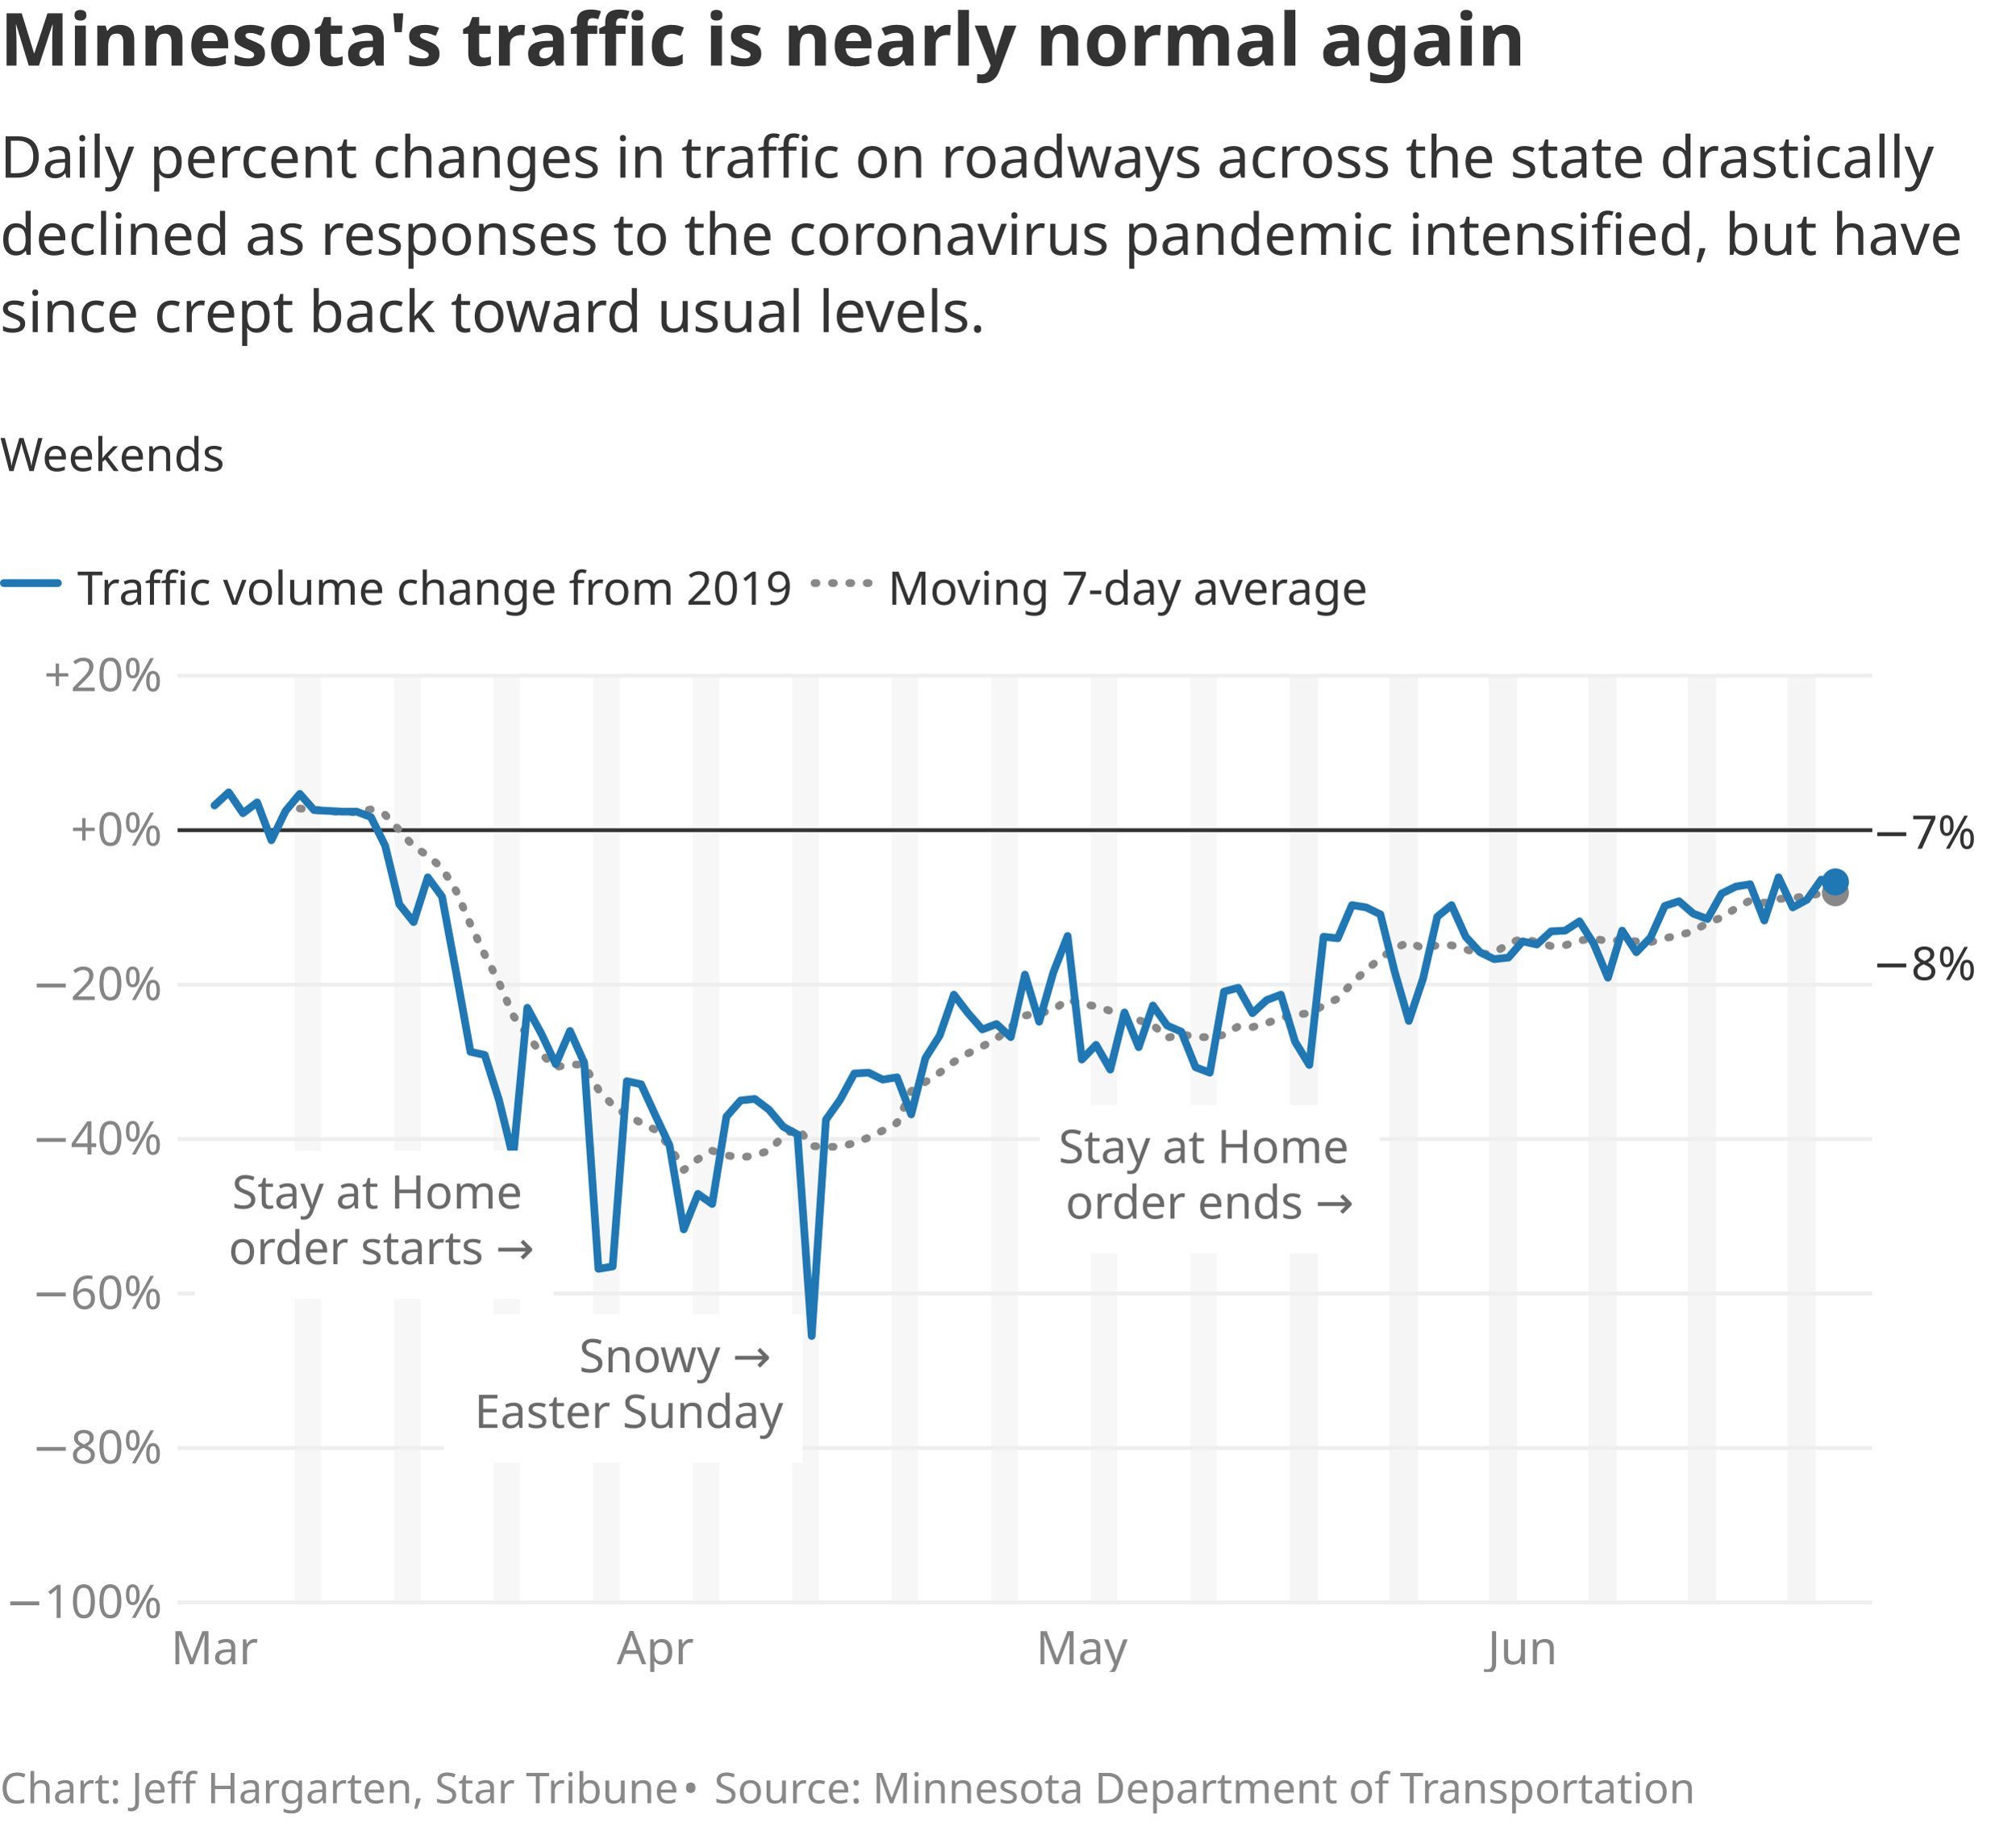
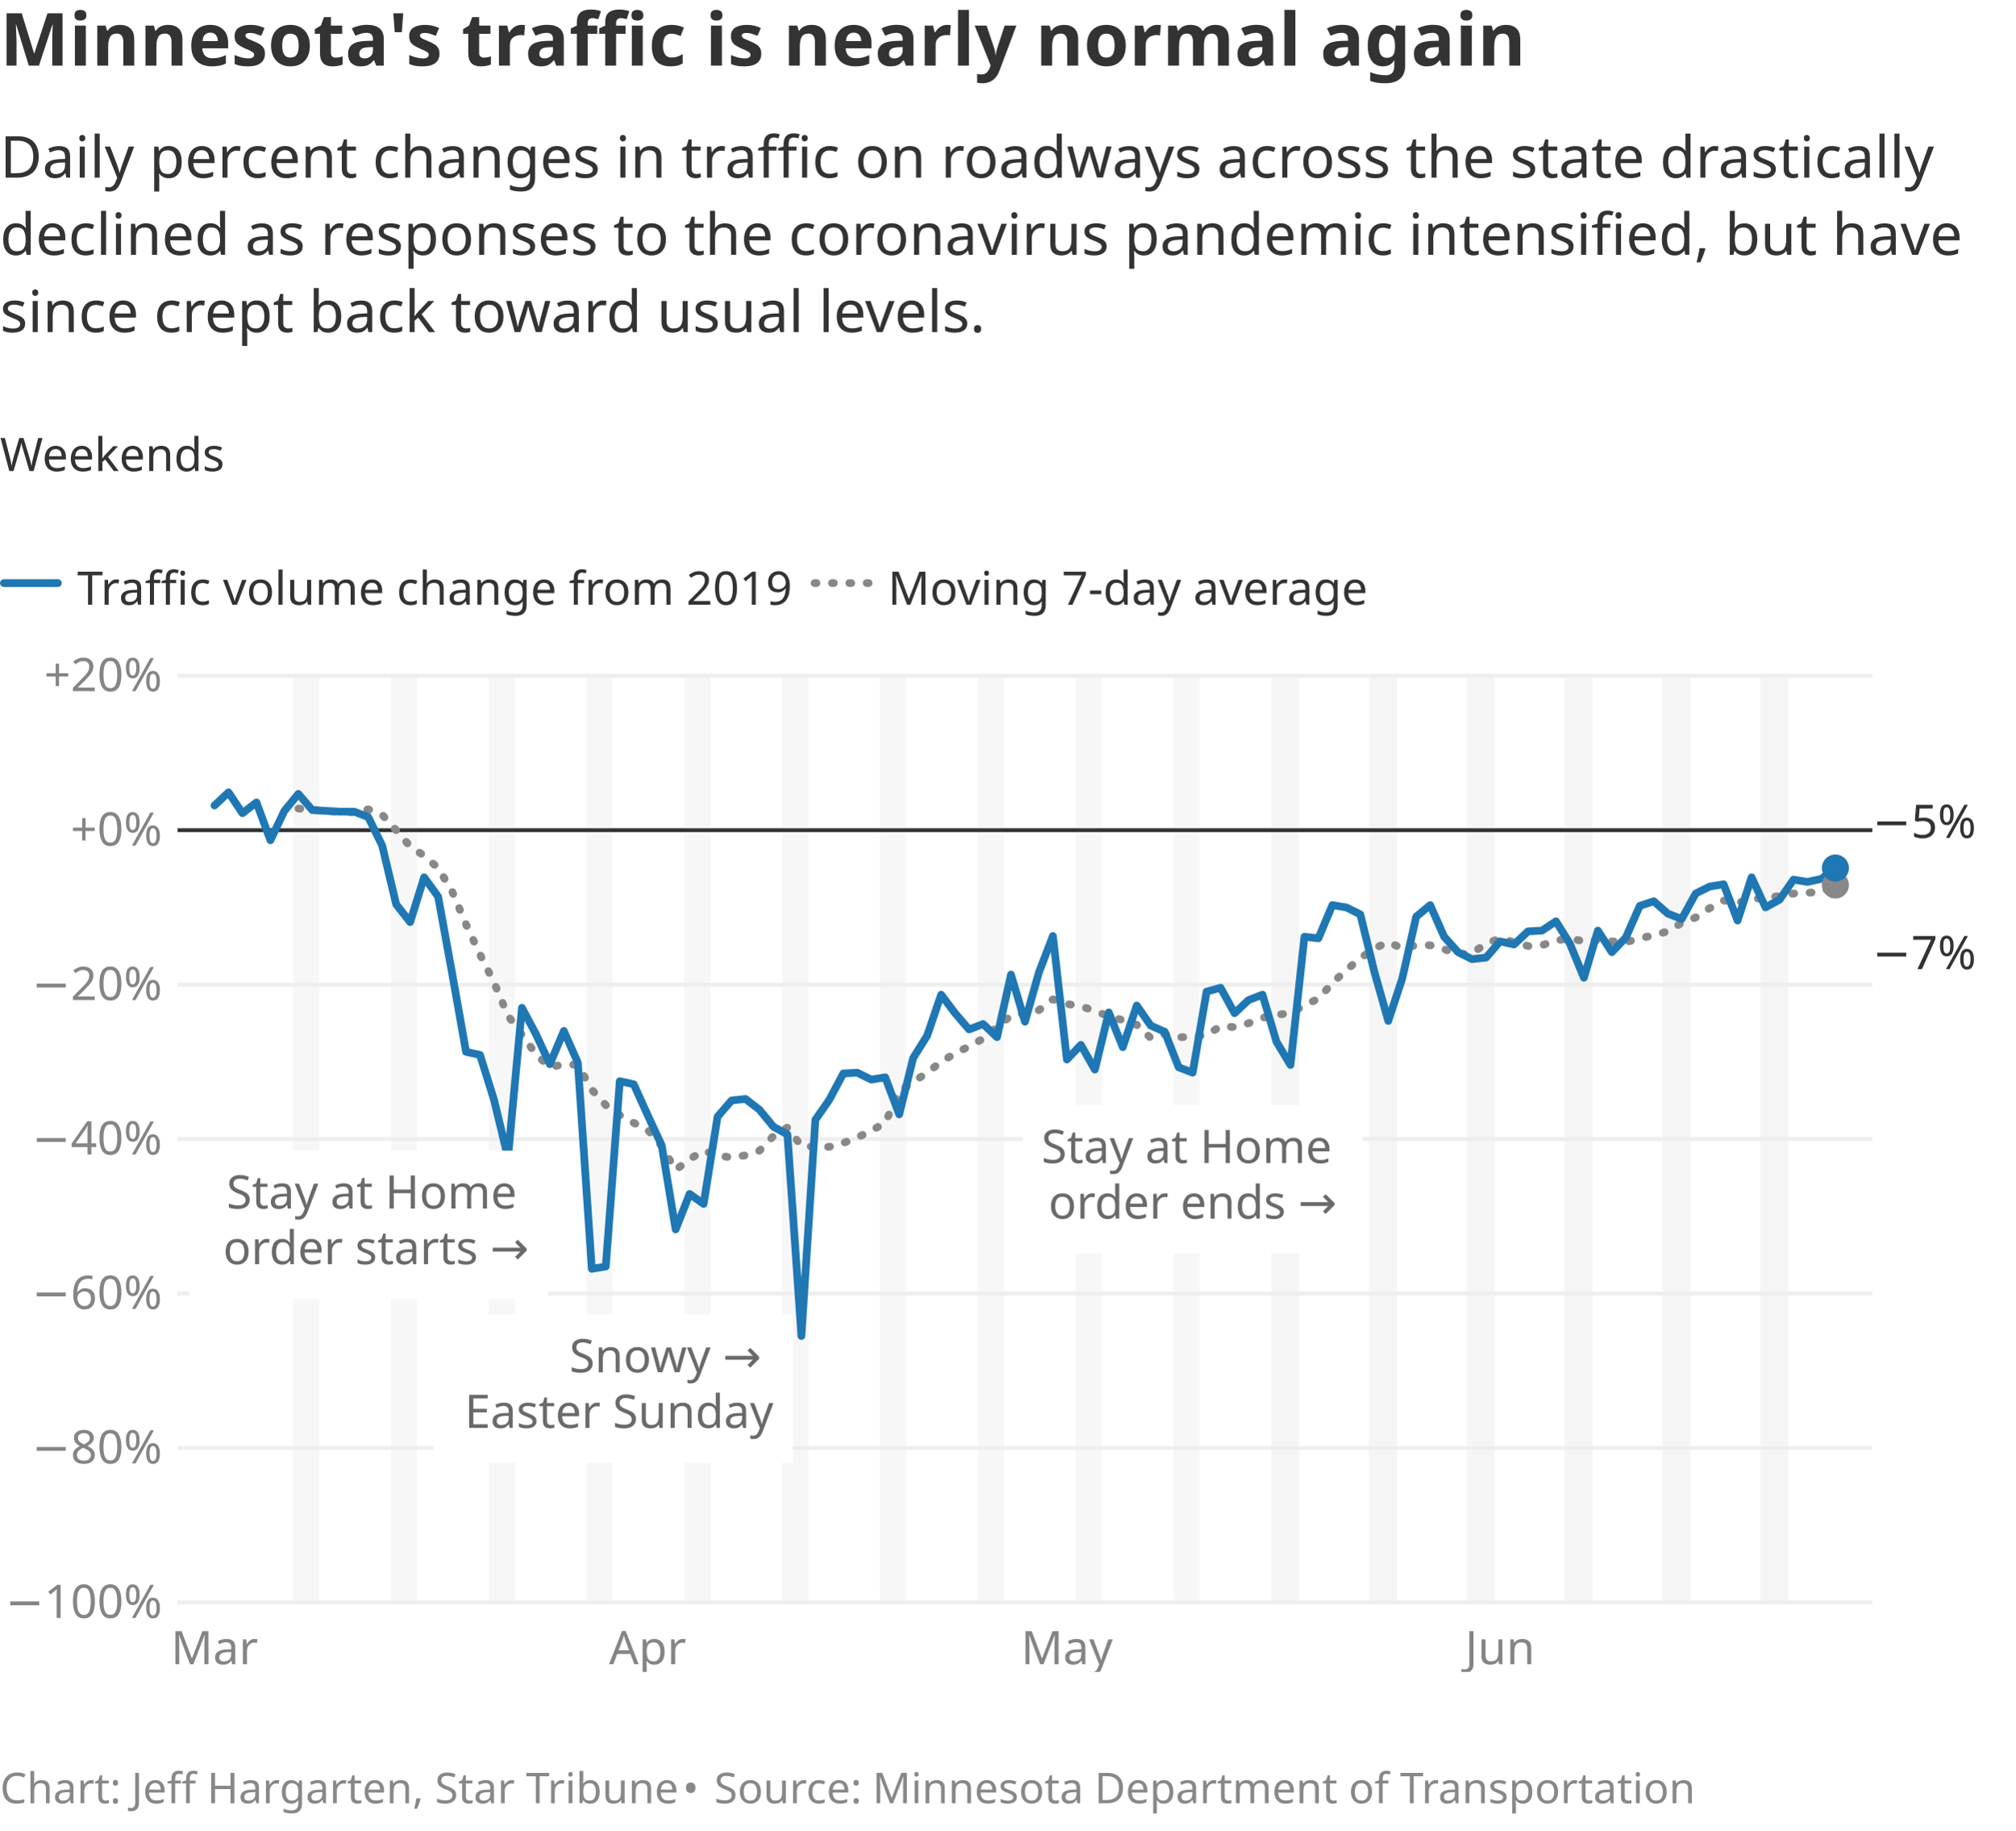
<svg xmlns="http://www.w3.org/2000/svg" id="exportSvg" width="522" height="474">
  <defs />
  <g>
    <g id="header-svg">
      <g id="text-svg">
        <text transform="translate(0, -2)" fill="rgb(51,51,51)" style="font-family: BentonSans; font-weight: 700; font-size: 19px;">
          <tspan x="0" dy="19">Minnesota's traffic is nearly normal again</tspan>
        </text>
      </g>
      <g id="text-svg">
        <text transform="translate(0, 31)" fill="rgb(51,51,51)" style="font-family: BentonSans; font-weight: 400; font-size: 15px;">
          <tspan x="0" dy="15">Daily percent changes in traffic on roadways across the state drastically </tspan>
        </text>
        <text transform="translate(0, 51)" fill="rgb(51,51,51)" style="font-family: BentonSans; font-weight: 400; font-size: 15px;">
          <tspan x="0" dy="15">declined as responses to the coronavirus pandemic intensified, but have </tspan>
        </text>
        <text transform="translate(0, 71)" fill="rgb(51,51,51)" style="font-family: BentonSans; font-weight: 400; font-size: 15px;">
          <tspan x="0" dy="15">since crept back toward usual levels.</tspan>
        </text>
        <text transform="translate(0, 110)" fill="rgb(51,51,51)" style="font-family: BentonSans; font-weight: 400; font-size: 12px;">
          <tspan x="0" dy="12">Weekends</tspan>
        </text>
      </g>
    </g>
    <g id="chart-svg">
      <g id="group-svg" clip-path="url(#rect-mask-group-0)" transform="translate(0, 141)">
        <clipPath id="rect-mask-group-0">
          <rect x="0" y="0" width="522" height="292" />
        </clipPath>
        <g id="group-svg" transform="translate(46, 34)">
          <g id="x-svg ticks-svg" transform="translate(0, 245)">
            <g transform="translate(9.56427, 0)">
              <text transform="translate(-11.5, -12) translate(11.5, 11)" fill="rgb(133, 133, 133)" style="text-anchor: middle; font-family: BentonSans; font-weight: 400; font-size: 12px;">
                <tspan x="0" dy="12">Mar</tspan>
              </text>
            </g>
-             <g transform="translate(123.7398, 0)">
+             <g transform="translate(121.7713, 0)">
              <text transform="translate(-10, -12) translate(10, 11)" fill="rgb(133, 133, 133)" style="text-anchor: middle; font-family: BentonSans; font-weight: 400; font-size: 12px;">
                <tspan x="0" dy="12">Apr</tspan>
              </text>
            </g>
-             <g transform="translate(234.2323, 0)">
+             <g transform="translate(230.3587, 0)">
              <text transform="translate(-12.5, -12) translate(12.5, 11)" fill="rgb(133, 133, 133)" style="text-anchor: middle; font-family: BentonSans; font-weight: 400; font-size: 12px;">
                <tspan x="0" dy="12">May</tspan>
              </text>
            </g>
-             <g transform="translate(348.4079, 0)">
+             <g transform="translate(342.5658, 0)">
              <text transform="translate(-10, -12) translate(10, 11)" fill="rgb(133, 133, 133)" style="text-anchor: middle; font-family: BentonSans; font-weight: 400; font-size: 12px;">
                <tspan x="0" dy="12">Jun</tspan>
              </text>
            </g>
          </g>
          <g id="x-svg axis-svg" transform="translate(0, 40)">
            <line x1="0" x2="439" y1="0" y2="0" style="stroke: rgb(51, 51, 51); stroke-width: 1;" />
          </g>
          <g id="free-range-svg">
-             <rect width="6.906" height="240" transform="translate(30.28161, 0)" fill="rgb(87,87,87)" style="opacity: 0.05; fill: rgb(87, 87, 87);" />
-             <rect width="6.906" height="240" transform="translate(56.06319, 0)" fill="rgb(87,87,87)" style="opacity: 0.05; fill: rgb(87, 87, 87);" />
-             <rect width="6.906" height="240" transform="translate(81.84477, 0)" fill="rgb(87,87,87)" style="opacity: 0.05; fill: rgb(87, 87, 87);" />
-             <rect width="6.906" height="240" transform="translate(107.6264, 0)" fill="rgb(87,87,87)" style="opacity: 0.05; fill: rgb(87, 87, 87);" />
-             <rect width="6.906" height="240" transform="translate(133.4079, 0)" fill="rgb(87,87,87)" style="opacity: 0.05; fill: rgb(87, 87, 87);" />
-             <rect width="6.906" height="240" transform="translate(159.1895, 0)" fill="rgb(87,87,87)" style="opacity: 0.05; fill: rgb(87, 87, 87);" />
-             <rect width="6.906" height="240" transform="translate(184.9711, 0)" fill="rgb(87,87,87)" style="opacity: 0.05; fill: rgb(87, 87, 87);" />
-             <rect width="6.906" height="240" transform="translate(210.7527, 0)" fill="rgb(87,87,87)" style="opacity: 0.05; fill: rgb(87, 87, 87);" />
-             <rect width="6.906" height="240" transform="translate(236.5343, 0)" fill="rgb(87,87,87)" style="opacity: 0.05; fill: rgb(87, 87, 87);" />
-             <rect width="6.906" height="240" transform="translate(262.3158, 0)" fill="rgb(87,87,87)" style="opacity: 0.05; fill: rgb(87, 87, 87);" />
-             <rect width="7.366" height="240" transform="translate(288.0974, 0)" fill="rgb(51,51,51)" style="opacity: 0.05; fill: rgb(51, 51, 51);" />
-             <rect width="7.366" height="240" transform="translate(313.879, 0)" fill="rgb(51,51,51)" style="opacity: 0.05; fill: rgb(51, 51, 51);" />
-             <rect width="7.366" height="240" transform="translate(339.6606, 0)" fill="rgb(51,51,51)" style="opacity: 0.05; fill: rgb(51, 51, 51);" />
-             <rect width="7.366" height="240" transform="translate(365.4422, 0)" fill="rgb(51,51,51)" style="opacity: 0.05; fill: rgb(51, 51, 51);" />
-             <rect width="7.366" height="240" transform="translate(391.2237, 0)" fill="rgb(51,51,51)" style="opacity: 0.05; fill: rgb(51, 51, 51);" />
-             <rect width="7.366" height="240" transform="translate(417.0053, 0)" fill="rgb(51,51,51)" style="opacity: 0.05; fill: rgb(51, 51, 51);" />
+             <rect width="6.787" height="240" transform="translate(29.92442, 0)" fill="rgb(87,87,87)" style="opacity: 0.05; fill: rgb(87, 87, 87);" />
+             <rect width="6.787" height="240" transform="translate(55.26149, 0)" fill="rgb(87,87,87)" style="opacity: 0.05; fill: rgb(87, 87, 87);" />
+             <rect width="6.787" height="240" transform="translate(80.59856, 0)" fill="rgb(87,87,87)" style="opacity: 0.05; fill: rgb(87, 87, 87);" />
+             <rect width="6.787" height="240" transform="translate(105.9356, 0)" fill="rgb(87,87,87)" style="opacity: 0.05; fill: rgb(87, 87, 87);" />
+             <rect width="6.787" height="240" transform="translate(131.2727, 0)" fill="rgb(87,87,87)" style="opacity: 0.05; fill: rgb(87, 87, 87);" />
+             <rect width="6.787" height="240" transform="translate(156.6098, 0)" fill="rgb(87,87,87)" style="opacity: 0.05; fill: rgb(87, 87, 87);" />
+             <rect width="6.787" height="240" transform="translate(181.9468, 0)" fill="rgb(87,87,87)" style="opacity: 0.05; fill: rgb(87, 87, 87);" />
+             <rect width="6.787" height="240" transform="translate(207.2839, 0)" fill="rgb(87,87,87)" style="opacity: 0.05; fill: rgb(87, 87, 87);" />
+             <rect width="6.787" height="240" transform="translate(232.621, 0)" fill="rgb(87,87,87)" style="opacity: 0.05; fill: rgb(87, 87, 87);" />
+             <rect width="6.787" height="240" transform="translate(257.9581, 0)" fill="rgb(87,87,87)" style="opacity: 0.05; fill: rgb(87, 87, 87);" />
+             <rect width="7.239" height="240" transform="translate(283.2951, 0)" fill="rgb(51,51,51)" style="opacity: 0.05; fill: rgb(51, 51, 51);" />
+             <rect width="7.239" height="240" transform="translate(308.6322, 0)" fill="rgb(51,51,51)" style="opacity: 0.05; fill: rgb(51, 51, 51);" />
+             <rect width="7.239" height="240" transform="translate(333.9693, 0)" fill="rgb(51,51,51)" style="opacity: 0.05; fill: rgb(51, 51, 51);" />
+             <rect width="7.239" height="240" transform="translate(359.3063, 0)" fill="rgb(51,51,51)" style="opacity: 0.05; fill: rgb(51, 51, 51);" />
+             <rect width="7.239" height="240" transform="translate(384.6434, 0)" fill="rgb(51,51,51)" style="opacity: 0.05; fill: rgb(51, 51, 51);" />
+             <rect width="7.239" height="240" transform="translate(409.9805, 0)" fill="rgb(51,51,51)" style="opacity: 0.05; fill: rgb(51, 51, 51);" />
          </g>
          <g id="y-grid-svg">
            <g transform="translate(0, 240)">
              <line x1="0" x2="439" y1="0" y2="0" style="stroke: rgb(238, 238, 238); stroke-width: 1;" />
              <text transform="translate(-4, 4) translate(-41, -12) translate(41, 0)" fill="rgb(133, 133, 133)" style="text-anchor: end; font-family: BentonSans; font-weight: 400; font-size: 12px;">
                <tspan x="0" dy="12">−100%</tspan>
              </text>
            </g>
            <g transform="translate(0, 200)">
              <line x1="0" x2="439" y1="0" y2="0" style="stroke: rgb(238, 238, 238); stroke-width: 1;" />
              <text transform="translate(-4, 4) translate(-35, -12) translate(35, 0)" fill="rgb(133, 133, 133)" style="text-anchor: end; font-family: BentonSans; font-weight: 400; font-size: 12px;">
                <tspan x="0" dy="12">−80%</tspan>
              </text>
            </g>
            <g transform="translate(0, 160)">
              <line x1="0" x2="439" y1="0" y2="0" style="stroke: rgb(238, 238, 238); stroke-width: 1;" />
              <text transform="translate(-4, 4) translate(-35, -12) translate(35, 0)" fill="rgb(133, 133, 133)" style="text-anchor: end; font-family: BentonSans; font-weight: 400; font-size: 12px;">
                <tspan x="0" dy="12">−60%</tspan>
              </text>
            </g>
            <g transform="translate(0, 120)">
              <line x1="0" x2="439" y1="0" y2="0" style="stroke: rgb(238, 238, 238); stroke-width: 1;" />
              <text transform="translate(-4, 4) translate(-35, -12) translate(35, 0)" fill="rgb(133, 133, 133)" style="text-anchor: end; font-family: BentonSans; font-weight: 400; font-size: 12px;">
                <tspan x="0" dy="12">−40%</tspan>
              </text>
            </g>
            <g transform="translate(0, 80)">
              <line x1="0" x2="439" y1="0" y2="0" style="stroke: rgb(238, 238, 238); stroke-width: 1;" />
              <text transform="translate(-4, 4) translate(-35, -12) translate(35, 0)" fill="rgb(133, 133, 133)" style="text-anchor: end; font-family: BentonSans; font-weight: 400; font-size: 12px;">
                <tspan x="0" dy="12">−20%</tspan>
              </text>
            </g>
            <g id="tick-svg tick-major-svg" transform="translate(0, 40)">
              <text transform="translate(-4, 4) translate(-28, -12) translate(28, 0)" fill="rgb(133, 133, 133)" style="text-anchor: end; font-family: BentonSans; font-weight: 400; font-size: 12px;">
                <tspan x="0" dy="12">+0%</tspan>
              </text>
            </g>
            <g>
              <line x1="0" x2="439" y1="0" y2="0" style="stroke: rgb(238, 238, 238); stroke-width: 1;" />
              <text transform="translate(-4, 4) translate(-35, -12) translate(35, 0)" fill="rgb(133, 133, 133)" style="text-anchor: end; font-family: BentonSans; font-weight: 400; font-size: 12px;">
                <tspan x="0" dy="12">+20%</tspan>
              </text>
            </g>
          </g>
          <g id="lines-svg">
            <g id="moving_average-svg">
-               <path d="M31.663,34.4L35.346,34.6L39.029,35.2L42.712,35.2L46.395,35.4L50.078,34.6L53.761,36L57.444,40L61.127,44.2L64.811,46.6L68.494,49.8L72.177,55.8L75.86,64.4L79.543,72.2L83.226,79.4L86.909,88L90.592,93L94.275,98L97.958,101.4L101.641,100.6L105.324,100.8L109.008,107.2L112.691,111.2L116.374,113.8L120.057,115.8L123.74,117.6L127.423,121.8L131.106,128L134.789,125.2L138.472,123L142.155,124.2L145.838,124.8L149.521,124.2L153.205,123L156.888,119.2L160.571,117L164.254,121.8L167.937,122L171.62,122L175.303,121L178.986,119.6L182.669,117.8L186.352,115.8L190.035,107.6L193.718,105.2L197.402,102.8L201.085,100L204.768,97.8L208.451,96L212.134,94L215.817,91L219.5,88L223.183,87.4L226.866,86.6L230.549,83.8L234.232,85L237.915,85.6L241.598,86.8L245.282,88.2L248.965,89.2L252.648,90.4L256.331,93.8L260.014,92.8L263.697,93.6L267.38,93.6L271.063,93L274.746,90.8L278.429,91L282.112,90L285.795,88.6L289.479,87.8L293.162,87.4L296.845,85.4L300.528,83.6L304.211,79.6L307.894,76.2L311.577,73.2L315.26,70.6L318.943,69L322.626,70.6L326.309,69.8L329.992,69.8L333.676,70.8L337.359,72.2L341.042,71.8L344.725,69.4L348.408,68L352.091,69L355.774,70L359.457,69.8L363.14,68.6L366.823,68L370.506,68.8L374.189,68.4L377.873,68.8L381.556,69L385.239,68L388.922,67.2L392.605,66.2L396.288,64L399.971,62.6L403.654,60.2L407.337,58.2L411.02,58.8L414.703,57.8L418.386,57.6L422.07,57L425.753,56.4L429.436,56.2" stroke="rgb(136,136,136)" id="moving_average" style="stroke-width: 2; stroke-dasharray: 0.5, 4; stroke-linejoin: round; stroke-linecap: round; fill: none; mix-blend-mode: normal;" />
+               <path d="M31.282,34.4L34.901,34.6L38.521,35.2L42.141,35.2L45.76,35.4L49.38,34.6L52.999,36L56.619,40L60.238,44.2L63.858,46.6L67.478,49.8L71.097,55.8L74.717,64.4L78.336,72.2L81.956,79.4L85.575,88L89.195,93L92.815,98L96.434,101.4L100.054,100.6L103.673,100.8L107.293,107.2L110.913,111.2L114.532,113.8L118.152,115.8L121.771,117.6L125.391,121.8L129.01,128L132.63,125.2L136.25,123L139.869,124.2L143.489,124.8L147.108,124.2L150.728,123L154.348,119.2L157.967,117L161.587,121.8L165.206,122L168.826,122L172.445,121L176.065,119.6L179.685,117.8L183.304,115.8L186.924,107.6L190.543,105.2L194.163,102.8L197.783,100L201.402,97.8L205.022,96L208.641,94L212.261,91L215.88,88L219.5,87.4L223.12,86.6L226.739,83.8L230.359,85L233.978,85.6L237.598,86.8L241.217,88.2L244.837,89.2L248.457,90.4L252.076,93.8L255.696,92.8L259.315,93.6L262.935,93.6L266.555,93L270.174,90.8L273.794,91L277.413,90L281.033,88.6L284.652,87.8L288.272,87.4L291.892,85.4L295.511,83.6L299.131,79.6L302.75,76.2L306.37,73.2L309.99,70.6L313.609,69L317.229,70.6L320.848,69.8L324.468,69.8L328.087,70.8L331.707,72.2L335.327,71.8L338.946,69.4L342.566,68L346.185,69L349.805,70L353.425,69.8L357.044,68.6L360.664,68L364.283,68.8L367.903,68.4L371.522,68.8L375.142,69L378.762,68L382.381,67.2L386.001,66.2L389.62,64L393.24,62.6L396.859,60.2L400.479,58.2L404.099,58.8L407.718,57.8L411.338,57.6L414.957,57L418.577,56.4L422.197,56.2L425.816,56L429.436,54.2" stroke="rgb(136,136,136)" id="moving_average" style="stroke-width: 2; stroke-dasharray: 0.5, 4; stroke-linejoin: round; stroke-linecap: round; fill: none; mix-blend-mode: normal;" />
            </g>
            <g id="mn_volume-svg">
-               <path d="M9.564,33.6L13.247,30.2L16.93,35.6L20.614,32.8L24.297,42.6L27.98,35L31.663,30.6L35.346,34.8L39.029,35L42.712,35.2L46.395,35.2L50.078,36.6L53.761,44L57.444,59.2L61.127,63.8L64.811,52.2L68.494,57.2L72.177,77L75.86,97.4L79.543,98.2L83.226,109.8L86.909,124.8L90.592,86L94.275,92.8L97.958,100.6L101.641,92L105.324,100.2L109.008,153.6L112.691,153L116.374,105L120.057,105.8L123.74,113.8L127.423,121.6L131.106,143.4L134.789,134.2L138.472,136.8L142.155,114.2L145.838,110L149.521,109.6L153.205,112.4L156.888,116.8L160.571,118.8L164.254,171L167.937,115L171.62,109.8L175.303,103L178.986,102.8L182.669,104.6L186.352,104L190.035,113.6L193.718,99L197.402,93.2L201.085,82.6L204.768,87.4L208.451,91.6L212.134,90.2L215.817,93.6L219.5,77.4L223.183,89.6L226.866,76.8L230.549,67.4L234.232,99.4L237.915,95.6L241.598,102L245.282,87.2L248.965,96.2L252.648,85.4L256.331,90.6L260.014,92.2L263.697,101.4L267.38,102.8L271.063,81.8L274.746,80.8L278.429,87.4L282.112,84L285.795,82.6L289.479,94.8L293.162,100.8L296.845,67.6L300.528,68L304.211,59.4L307.894,60L311.577,61.8L315.26,76.6L318.943,89.4L322.626,78.4L326.309,62.4L329.992,59.4L333.676,67.6L337.359,71.6L341.042,73.4L344.725,73L348.408,68.8L352.091,69.6L355.774,66.2L359.457,66L363.14,63.6L366.823,69.4L370.506,78.2L374.189,66L377.873,71.6L381.556,67.8L385.239,59.6L388.922,58.4L392.605,61.6L396.288,63L399.971,56.4L403.654,54.6L407.337,54L411.02,63.4L414.703,52.2L418.386,60L422.07,58L425.753,52.8L429.436,53.4" stroke="rgb(31,119,180)" id="mn_volume" style="stroke-width: 2; stroke-linejoin: round; stroke-linecap: round; fill: none; mix-blend-mode: normal;" />
+               <path d="M9.564,33.6L13.184,30.2L16.803,35.6L20.423,32.8L24.043,42.6L27.662,35L31.282,30.6L34.901,34.8L38.521,35L42.141,35.2L45.76,35.2L49.38,36.6L52.999,44L56.619,59.2L60.238,63.8L63.858,52.2L67.478,57.2L71.097,77L74.717,97.4L78.336,98.2L81.956,109.8L85.575,124.8L89.195,86L92.815,92.8L96.434,100.6L100.054,92L103.673,100.2L107.293,153.6L110.913,153L114.532,105L118.152,105.8L121.771,113.8L125.391,121.6L129.01,143.4L132.63,134.2L136.25,136.8L139.869,114.2L143.489,110L147.108,109.6L150.728,112.4L154.348,116.8L157.967,118.8L161.587,171L165.206,115L168.826,109.8L172.445,103L176.065,102.8L179.685,104.6L183.304,104L186.924,113.6L190.543,99L194.163,93.2L197.783,82.6L201.402,87.4L205.022,91.6L208.641,90.2L212.261,93.6L215.88,77.4L219.5,89.6L223.12,76.8L226.739,67.4L230.359,99.4L233.978,95.6L237.598,102L241.217,87.2L244.837,96.2L248.457,85.4L252.076,90.6L255.696,92.2L259.315,101.4L262.935,102.8L266.555,81.8L270.174,80.8L273.794,87.4L277.413,84L281.033,82.6L284.652,94.8L288.272,100.8L291.892,67.6L295.511,68L299.131,59.4L302.75,60L306.37,61.8L309.99,76.6L313.609,89.4L317.229,78.4L320.848,62.4L324.468,59.4L328.087,67.6L331.707,71.6L335.327,73.4L338.946,73L342.566,68.8L346.185,69.6L349.805,66.2L353.425,66L357.044,63.6L360.664,69.4L364.283,78.2L367.903,66L371.522,71.6L375.142,67.8L378.762,59.6L382.381,58.4L386.001,61.6L389.62,63L393.24,56.4L396.859,54.6L400.479,54L404.099,63.4L407.718,52.2L411.338,60L414.957,58L418.577,52.8L422.197,53.4L425.816,52.6L429.436,49.8" stroke="rgb(31,119,180)" id="mn_volume" style="stroke-width: 2; stroke-linejoin: round; stroke-linecap: round; fill: none; mix-blend-mode: normal;" />
            </g>
          </g>
          <g id="line-symbols-svg">
-             <path d="M -1,0 a 1,1 0 1,0 2,0 a 1,1 0 1,0 -2,0 Z" id="moving_average" transform="translate(429.4357, 56.2) scale(3.5)" style="fill: rgb(136, 136, 136); mix-blend-mode: normal;" />
-             <path d="M -1,0 a 1,1 0 1,0 2,0 a 1,1 0 1,0 -2,0 Z" id="mn_volume" transform="translate(429.4357, 53.4) scale(3.5)" style="fill: rgb(31, 119, 180); mix-blend-mode: normal;" />
+             <path d="M -1,0 a 1,1 0 1,0 2,0 a 1,1 0 1,0 -2,0 Z" id="moving_average" transform="translate(429.4357, 54.2) scale(3.5)" style="fill: rgb(136, 136, 136); mix-blend-mode: normal;" />
+             <path d="M -1,0 a 1,1 0 1,0 2,0 a 1,1 0 1,0 -2,0 Z" id="mn_volume" transform="translate(429.4357, 49.8) scale(3.5)" style="fill: rgb(31, 119, 180); mix-blend-mode: normal;" />
          </g>
          <g id="free-texts-svg">
            <g id="bg-svg">
-               <rect width="93" height="38.406" transform="translate(4.433637, 122.9938)" fill="rgb(255,255,255)" style="fill: rgb(255, 255, 255);" />
-               <rect width="93" height="38.406" transform="translate(68.88759, 165.4)" fill="rgb(255,255,255)" style="fill: rgb(255, 255, 255);" />
-               <rect width="88" height="38.406" transform="translate(223.3801, 111.1969)" fill="rgb(255,255,255)" style="fill: rgb(255, 255, 255);" />
-             </g>
-             <text transform="translate(92.43364, 137.9938) translate(-83, -12) translate(83, 0)" fill="rgb(106, 106, 106)" style="text-anchor: end; font-family: BentonSans; font-weight: 400; font-size: 12px;">
+               <rect width="93" height="38.406" transform="translate(3.004855, 122.9938)" fill="rgb(255,255,255)" style="fill: rgb(255, 255, 255);" />
+               <rect width="93" height="38.406" transform="translate(66.34753, 165.4)" fill="rgb(255,255,255)" style="fill: rgb(255, 255, 255);" />
+               <rect width="88" height="38.406" transform="translate(218.935, 111.1969)" fill="rgb(255,255,255)" style="fill: rgb(255, 255, 255);" />
+             </g>
+             <text transform="translate(91.00486, 137.9938) translate(-83, -12) translate(83, 0)" fill="rgb(106, 106, 106)" style="text-anchor: end; font-family: BentonSans; font-weight: 400; font-size: 12px;">
              <tspan x="0" dy="12">Stay at Home</tspan>
              <tspan x="0" dy="14.4">order starts →</tspan>
            </text>
-             <text transform="translate(156.8876, 180.4) translate(-83, -12) translate(83, 0)" fill="rgb(106, 106, 106)" style="text-anchor: end; font-family: BentonSans; font-weight: 400; font-size: 12px;">
+             <text transform="translate(154.3475, 180.4) translate(-83, -12) translate(83, 0)" fill="rgb(106, 106, 106)" style="text-anchor: end; font-family: BentonSans; font-weight: 400; font-size: 12px;">
              <tspan x="0" dy="12">Snowy →</tspan>
              <tspan x="0" dy="14.4">Easter Sunday</tspan>
            </text>
-             <text transform="translate(267.3801, 126.1969) translate(-39, -12) translate(39, 0)" fill="rgb(106, 106, 106)" style="text-anchor: middle; font-family: BentonSans; font-weight: 400; font-size: 12px;">
+             <text transform="translate(262.935, 126.1969) translate(-39, -12) translate(39, 0)" fill="rgb(106, 106, 106)" style="text-anchor: middle; font-family: BentonSans; font-weight: 400; font-size: 12px;">
              <tspan x="0" dy="12">Stay at Home</tspan>
              <tspan x="0" dy="14.4">order ends →</tspan>
            </text>
          </g>
        </g>
      </g>
      <g id="mn_volume-svg" clip-path="url(#rect-mask-mn_volume-1)" transform="translate(0, 141)">
        <clipPath id="rect-mask-mn_volume-1">
          <rect x="0" y="0" width="16" height="20" />
        </clipPath>
        <path d="M1,10 L15,10" stroke="rgb(31,119,180)" id="mn_volume" style="stroke-width: 2; stroke-linejoin: round; stroke-linecap: round; fill: none; mix-blend-mode: normal;" />
      </g>
      <g id="mn_volume-svg">
        <text transform="translate(20, 144.6094)" fill="rgb(51,51,51)" style="font-family: BentonSans; font-weight: 400; font-size: 12px;">
          <tspan x="0" dy="12">Traffic volume change from 2019</tspan>
        </text>
      </g>
      <g id="moving_average-svg" clip-path="url(#rect-mask-moving_average-2)" transform="translate(210, 141)">
        <clipPath id="rect-mask-moving_average-2">
          <rect x="0" y="0" width="16" height="20" />
        </clipPath>
        <path d="M1,10 L15,10" stroke="rgb(136,136,136)" id="moving_average" style="stroke-width: 2; stroke-dasharray: 0.5, 4; stroke-linejoin: round; stroke-linecap: round; fill: none; mix-blend-mode: normal;" />
      </g>
      <g id="moving_average-svg">
        <text transform="translate(230, 144.6094)" fill="rgb(51,51,51)" style="font-family: BentonSans; font-weight: 400; font-size: 12px;">
          <tspan x="0" dy="12">Moving 7-day average</tspan>
        </text>
      </g>
      <g id="moving_average-svg">
-         <text transform="translate(485, 241.7969)" fill="rgb(51,51,51)" style="font-family: BentonSans; font-weight: 400; font-size: 12px;">
-           <tspan x="0" dy="12">−8%</tspan>
+         <text transform="translate(485, 238.9844)" fill="rgb(51,51,51)" style="font-family: BentonSans; font-weight: 400; font-size: 12px;">
+           <tspan x="0" dy="12">−7%</tspan>
        </text>
      </g>
      <g id="mn_volume-svg">
-         <text transform="translate(485, 207.7969)" fill="rgb(51,51,51)" style="font-family: BentonSans; font-weight: 400; font-size: 12px;">
-           <tspan x="0" dy="12">−7%</tspan>
+         <text transform="translate(485, 205)" fill="rgb(51,51,51)" style="font-family: BentonSans; font-weight: 400; font-size: 12px;">
+           <tspan x="0" dy="12">−5%</tspan>
        </text>
      </g>
    </g>
    <g id="after-body-svg" />
    <g id="above-footer-svg" />
    <g id="footer-svg">
      <g id="footer-inner-svg">
        <g id="footer-main-svg">
          <g id="text-svg">
            <text transform="translate(0, 456)" fill="rgb(136,136,136)" style="font-family: BentonSans; font-weight: 400; font-size: 11px;">
              <tspan x="0" dy="11">Chart:</tspan>
            </text>
            <text transform="translate(34, 456)" fill="rgb(136,136,136)" style="font-family: BentonSans; font-weight: 400; font-size: 11px;">
              <tspan x="0" dy="11">Jeff Hargarten, Star Tribune</tspan>
            </text>
          </g>
          <g id="text-svg">
            <text transform="translate(174, 456)" fill="rgb(136,136,136)" style="font-family: BentonSans; font-weight: 400; font-size: 11px;">
              <tspan x="0" dy="11">​ •</tspan>
            </text>
          </g>
          <g id="text-svg">
            <text transform="translate(185, 456)" fill="rgb(136,136,136)" style="font-family: BentonSans; font-weight: 400; font-size: 11px;">
              <tspan x="0" dy="11">Source:</tspan>
            </text>
            <text transform="translate(226, 456)" fill="rgb(136,136,136)" style="font-family: BentonSans; font-weight: 400; font-size: 11px;">
              <tspan x="0" dy="11">Minnesota Department of Transportation</tspan>
            </text>
          </g>
        </g>
      </g>
    </g>
    <g id="below-footer-svg" />
  </g>
</svg>
